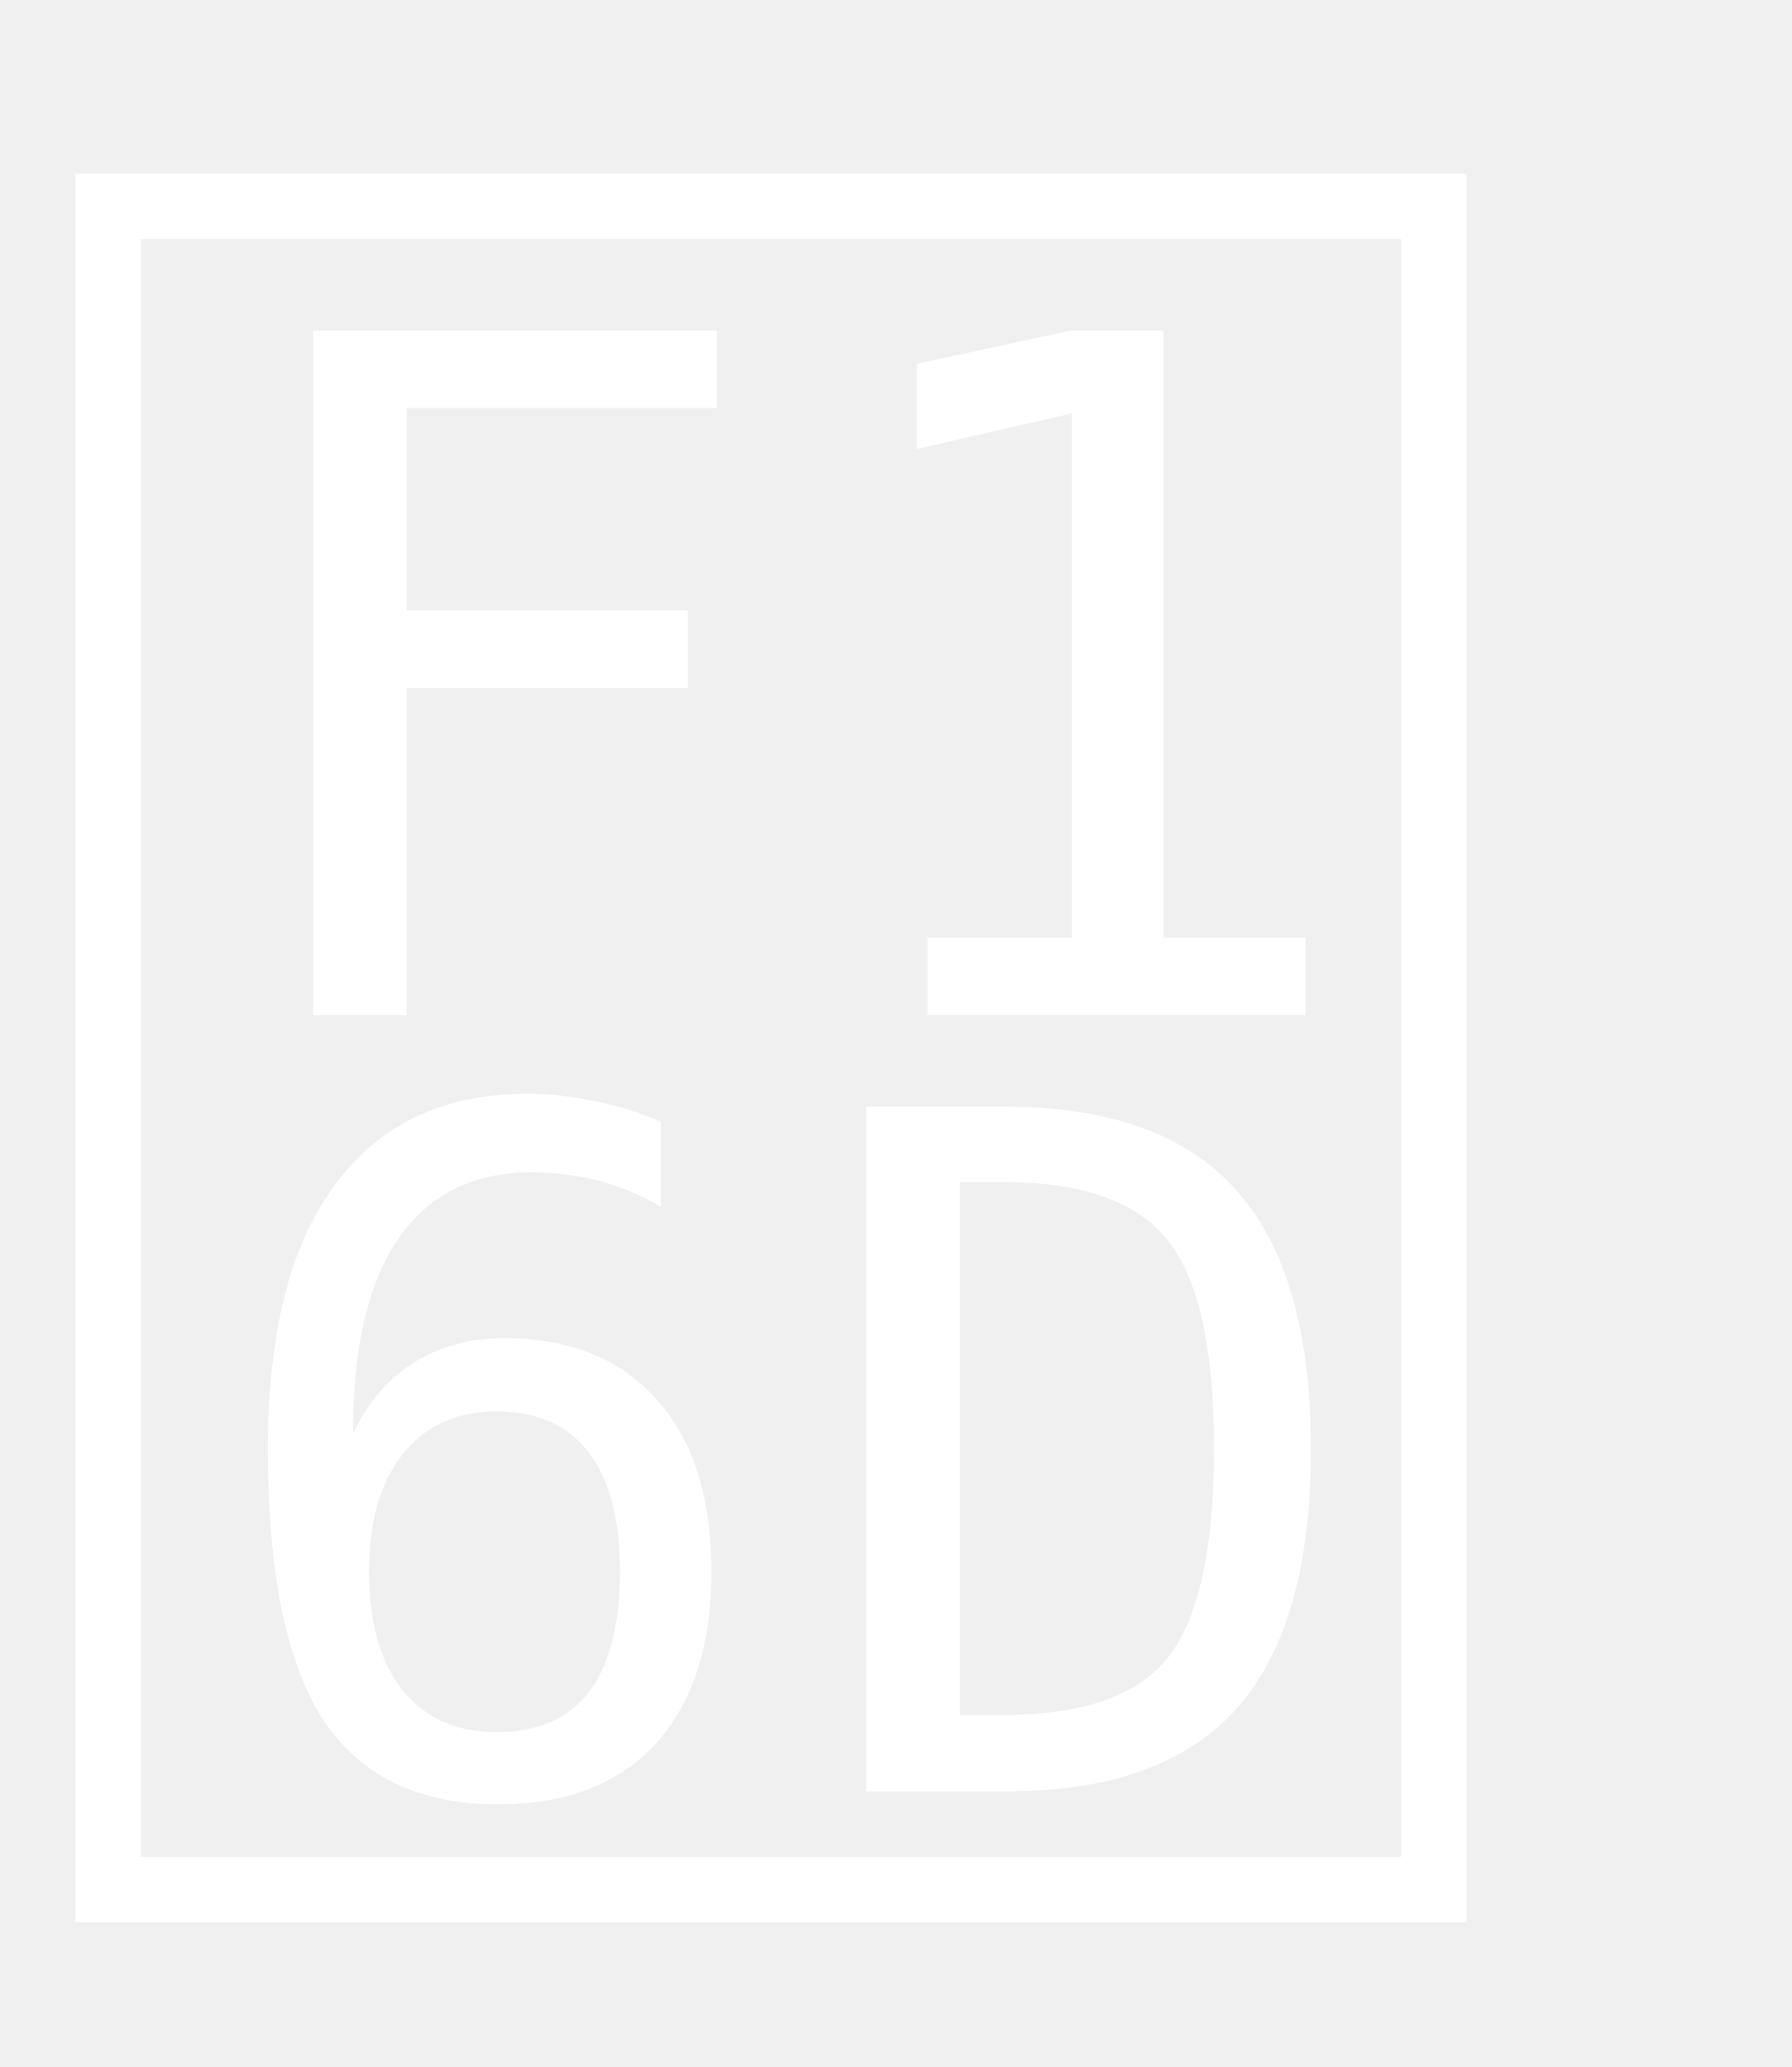
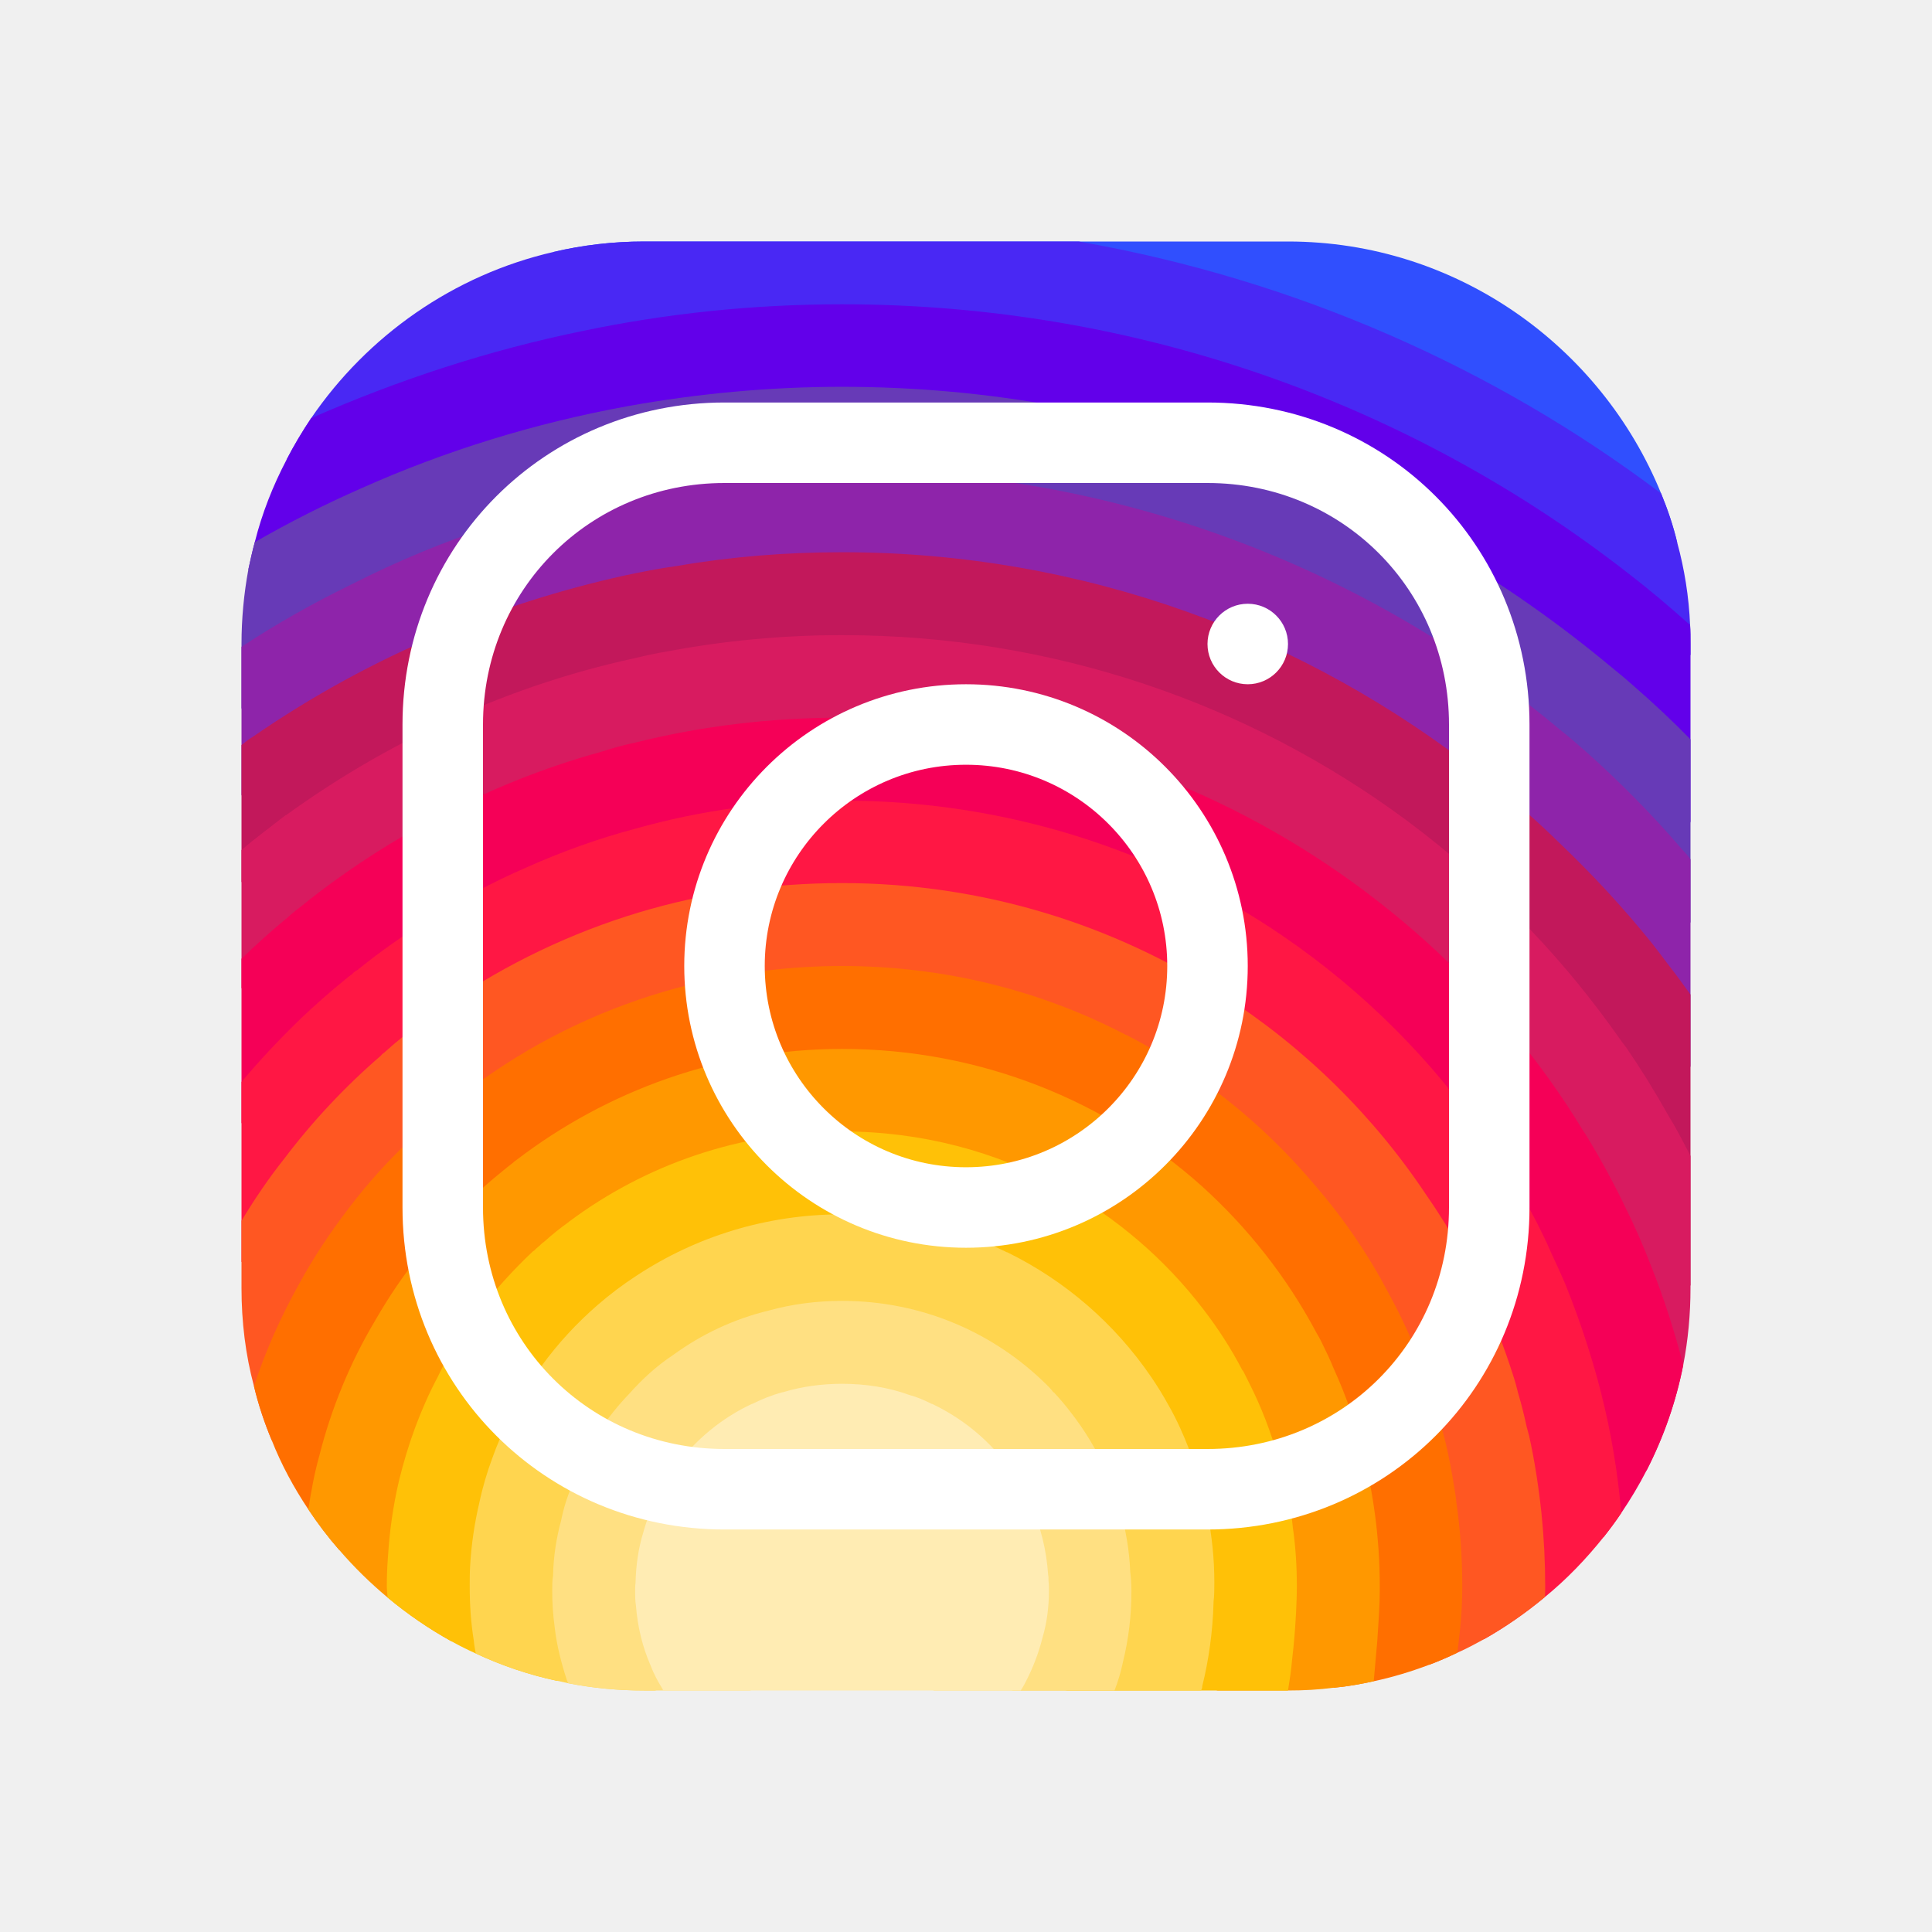
- <svg xmlns="http://www.w3.org/2000/svg" width="26" height="30" viewBox="0 0 26 30">
-   <text id="_" data-name="" transform="translate(13 26)" fill="#fff" font-size="30" font-family="FontAwesome">
-     <tspan x="-12.857" y="0"></tspan>
-   </text>
+ <svg xmlns="http://www.w3.org/2000/svg" viewBox="0 0 48 48">
+   <path fill="#304ffe" d="M41.67,13.48c-0.4,0.26-0.97,0.5-1.21,0.77c-0.09,0.09-0.14,0.19-0.12,0.29v1.03l-0.3,1.01l-0.3,1l-0.33,1.1 l-0.68,2.25l-0.66,2.22l-0.5,1.67c0,0.26-0.01,0.52-0.03,0.77c-0.07,0.96-0.27,1.88-0.59,2.74c-0.19,0.53-0.42,1.04-0.7,1.52 c-0.1,0.19-0.22,0.38-0.34,0.56c-0.4,0.63-0.88,1.21-1.41,1.72c-0.41,0.41-0.86,0.79-1.35,1.11c0,0,0,0-0.01,0 c-0.08,0.07-0.17,0.13-0.27,0.18c-0.31,0.21-0.64,0.39-0.98,0.55c-0.23,0.12-0.46,0.22-0.7,0.31c-0.05,0.03-0.11,0.05-0.16,0.07 c-0.57,0.27-1.23,0.45-1.89,0.54c-0.04,0.01-0.07,0.01-0.11,0.02c-0.4,0.07-0.79,0.13-1.19,0.16c-0.18,0.02-0.37,0.03-0.55,0.03 l-0.71-0.04l-3.42-0.18c0-0.01-0.01,0-0.01,0l-1.72-0.09c-0.13,0-0.27,0-0.4-0.01c-0.54-0.02-1.06-0.08-1.58-0.19 c-0.01,0-0.01,0-0.01,0c-0.95-0.18-1.86-0.5-2.71-0.93c-0.47-0.24-0.93-0.51-1.36-0.82c-0.18-0.13-0.35-0.27-0.52-0.42 c-0.48-0.4-0.91-0.83-1.31-1.27c-0.06-0.06-0.11-0.12-0.16-0.18c-0.06-0.06-0.12-0.13-0.17-0.19c-0.38-0.48-0.7-0.97-0.96-1.49 c-0.24-0.46-0.43-0.95-0.58-1.49c-0.06-0.19-0.11-0.37-0.15-0.57c-0.01-0.01-0.02-0.03-0.02-0.05c-0.1-0.41-0.19-0.84-0.24-1.27 c-0.06-0.33-0.09-0.66-0.09-1c-0.02-0.13-0.02-0.27-0.02-0.4l1.91-2.95l1.87-2.88l0.85-1.31l0.77-1.18l0.26-0.41v-1.03 c0.02-0.23,0.03-0.47,0.02-0.69c-0.01-0.7-0.15-1.38-0.38-2.03c-0.22-0.69-0.53-1.34-0.85-1.94c-0.38-0.69-0.78-1.31-1.11-1.87 C14,7.4,13.66,6.73,13.75,6.26C14.47,6.09,15.23,6,16,6h16c4.18,0,7.78,2.6,9.27,6.26C41.43,12.65,41.57,13.06,41.67,13.48z" />
+   <path fill="#4928f4" d="M42,16v0.27l-1.38,0.8l-0.88,0.51l-0.97,0.56l-1.94,1.13l-1.9,1.1l-1.94,1.12l-0.77,0.45 c0,0.48-0.12,0.92-0.34,1.32c-0.31,0.58-0.83,1.06-1.49,1.47c-0.67,0.41-1.49,0.74-2.41,0.98c0,0,0-0.01-0.01,0 c-3.56,0.92-8.42,0.5-10.78-1.26c-0.66-0.49-1.12-1.09-1.32-1.78c-0.06-0.23-0.09-0.48-0.09-0.73v-7.19 c0.01-0.15-0.09-0.3-0.27-0.45c-0.54-0.43-1.81-0.84-3.23-1.25c-1.11-0.31-2.3-0.62-3.3-0.92c-0.79-0.24-1.46-0.48-1.86-0.71 c0.18-0.35,0.39-0.7,0.61-1.03c1.4-2.05,3.54-3.56,6.02-4.13C14.47,6.09,15.23,6,16,6h10.8c5.37,0.94,10.32,3.13,14.47,6.26 c0.16,0.39,0.3,0.8,0.4,1.22c0.18,0.66,0.29,1.34,0.32,2.05C42,15.68,42,15.84,42,16z" />
+   <path fill="#6200ea" d="M42,16v4.41l-0.22,0.68l-0.75,2.33l-0.78,2.4l-0.41,1.28l-0.38,1.19l-0.37,1.13l-0.36,1.12l-0.19,0.59 l-0.25,0.78c0,0.76-0.02,1.43-0.07,2c-0.01,0.06-0.02,0.12-0.02,0.18c-0.06,0.53-0.14,0.98-0.27,1.36 c-0.01,0.06-0.03,0.12-0.05,0.17c-0.26,0.72-0.65,1.18-1.23,1.48c-0.14,0.08-0.3,0.14-0.47,0.2c-0.53,0.18-1.2,0.27-2.02,0.32 c-0.6,0.04-1.29,0.05-2.07,0.05H31.4l-1.19-0.05L30,37.61l-2.17-0.09l-2.2-0.09l-7.25-0.3l-1.88-0.08h-0.26 c-0.78-0.01-1.45-0.06-2.03-0.14c-0.84-0.13-1.49-0.35-1.98-0.68c-0.7-0.45-1.11-1.11-1.35-2.03c-0.06-0.22-0.11-0.45-0.14-0.7 c-0.1-0.58-0.15-1.25-0.18-2c0-0.15,0-0.3-0.01-0.46c-0.01-0.01,0-0.01,0-0.01v-0.58c-0.01-0.29-0.01-0.59-0.01-0.9l0.05-1.61 l0.03-1.15l0.04-1.34v-0.19l0.07-2.46l0.07-2.46l0.07-2.31l0.06-2.27l0.02-0.6c0-0.31-1.05-0.49-2.22-0.64 c-0.93-0.12-1.95-0.23-2.56-0.37c0.05-0.23,0.1-0.46,0.16-0.68c0.18-0.72,0.45-1.4,0.79-2.05c0.18-0.35,0.39-0.7,0.61-1.03 c2.16-0.95,4.41-1.69,6.76-2.17c2.06-0.43,4.21-0.66,6.43-0.66c7.36,0,14.16,2.49,19.54,6.69c0.52,0.4,1.03,0.83,1.53,1.28 C42,15.68,42,15.84,42,16z" />
+   <path fill="#673ab7" d="M42,18.37v4.54l-0.55,1.06l-1.05,2.05l-0.56,1.08l-0.51,0.99l-0.22,0.43c0,0.31,0,0.61-0.02,0.9 c0,0.43-0.02,0.84-0.05,1.22c-0.04,0.45-0.1,0.86-0.16,1.24c-0.15,0.79-0.36,1.47-0.66,2.03c-0.04,0.07-0.08,0.14-0.12,0.2 c-0.11,0.18-0.24,0.35-0.38,0.51c-0.18,0.22-0.38,0.41-0.61,0.57c-0.34,0.26-0.74,0.47-1.2,0.63c-0.57,0.21-1.23,0.35-2.01,0.43 c-0.51,0.05-1.07,0.08-1.68,0.08l-0.42,0.02l-2.08,0.12h-0.01L27.5,36.6l-2.25,0.13l-3.1,0.18l-3.77,0.22l-0.55,0.03 c-0.51,0-0.99-0.03-1.45-0.09c-0.05-0.01-0.09-0.02-0.14-0.02c-0.68-0.11-1.3-0.29-1.86-0.54c-0.68-0.3-1.27-0.7-1.77-1.18 c-0.44-0.43-0.82-0.92-1.13-1.47c-0.07-0.13-0.14-0.25-0.2-0.39c-0.3-0.59-0.54-1.25-0.72-1.97c-0.03-0.12-0.06-0.25-0.08-0.38 c-0.06-0.23-0.11-0.47-0.14-0.72c-0.11-0.64-0.17-1.32-0.2-2.03v-0.01c-0.01-0.29-0.02-0.57-0.02-0.87l-0.49-1.17l-0.07-0.18 L9.5,25.99L8.75,24.2l-0.12-0.29l-0.72-1.73l-0.8-1.93c0,0,0,0-0.01,0L6.29,18.3L6,17.59V16c0-0.63,0.06-1.25,0.17-1.85 c0.05-0.23,0.1-0.46,0.16-0.68c0.85-0.49,1.74-0.94,2.65-1.34c2.08-0.93,4.31-1.62,6.62-2.04c1.72-0.31,3.51-0.48,5.32-0.48 c7.31,0,13.94,2.65,19.12,6.97c0.2,0.16,0.39,0.32,0.58,0.49C41.09,17.48,41.55,17.91,42,18.37z" />
+   <path fill="#8e24aa" d="M42,21.35v5.14l-0.57,1.19l-1.08,2.25l-0.01,0.03c0,0.43-0.02,0.82-0.05,1.17c-0.1,1.15-0.38,1.88-0.84,2.33 c-0.33,0.34-0.74,0.53-1.25,0.63c-0.03,0.01-0.07,0.01-0.1,0.02c-0.16,0.03-0.33,0.05-0.51,0.05c-0.62,0.06-1.35,0.02-2.19-0.04 c-0.09,0-0.19-0.01-0.29-0.02c-0.61-0.04-1.26-0.08-1.98-0.11c-0.39-0.01-0.8-0.02-1.22-0.02h-0.02l-1.01,0.08h-0.01l-2.27,0.16 l-2.59,0.2l-0.38,0.03l-3.03,0.22l-1.57,0.12l-1.55,0.11c-0.27,0-0.53,0-0.79-0.01c0,0-0.01-0.01-0.01,0 c-1.13-0.02-2.14-0.09-3.04-0.26c-0.83-0.14-1.56-0.36-2.18-0.69c-0.64-0.31-1.17-0.75-1.6-1.31c-0.41-0.55-0.71-1.24-0.9-2.07 c0-0.01,0-0.01,0-0.01c-0.14-0.67-0.22-1.45-0.22-2.33l-0.15-0.27L9.7,26.35l-0.13-0.22L9.5,25.99l-0.93-1.65l-0.46-0.83 l-0.58-1.03l-1-1.79L6,19.75v-3.68c0.88-0.58,1.79-1.09,2.73-1.55c1.14-0.58,2.32-1.07,3.55-1.47c1.34-0.44,2.74-0.79,4.17-1.02 c1.45-0.24,2.94-0.36,4.47-0.36c6.8,0,13.04,2.43,17.85,6.47c0.22,0.17,0.43,0.36,0.64,0.54c0.84,0.75,1.64,1.56,2.37,2.41 C41.86,21.18,41.94,21.26,42,21.35z" />
+   <path fill="#c2185b" d="M42,24.71v7.23c-0.24-0.14-0.57-0.31-0.98-0.49c-0.22-0.11-0.47-0.22-0.73-0.32 c-0.38-0.17-0.79-0.33-1.25-0.49c-0.1-0.04-0.2-0.07-0.31-0.1c-0.18-0.07-0.37-0.13-0.56-0.19c-0.59-0.18-1.24-0.35-1.92-0.5 c-0.26-0.05-0.53-0.1-0.8-0.14c-0.87-0.15-1.8-0.24-2.77-0.25c-0.08-0.01-0.17-0.01-0.25-0.01l-2.57,0.02l-3.5,0.02h-0.01 l-7.49,0.06c-2.38,0-3.84,0.57-4.72,0.8c0,0-0.01,0-0.01,0.01c-0.93,0.24-1.22,0.09-1.3-1.54c-0.02-0.45-0.03-1.03-0.03-1.74 l-0.56-0.43l-0.98-0.74l-0.6-0.46l-0.12-0.09L8.88,24.1l-0.25-0.19l-0.52-0.4l-0.96-0.72L6,21.91v-3.4 c0.1-0.08,0.19-0.15,0.29-0.21c1.45-1,3-1.85,4.64-2.54c1.46-0.62,3-1.11,4.58-1.46c0.43-0.09,0.87-0.18,1.32-0.24 c1.33-0.23,2.7-0.34,4.09-0.34c6.01,0,11.53,2.09,15.91,5.55c0.66,0.52,1.3,1.07,1.9,1.66c0.82,0.78,1.59,1.61,2.3,2.49 c0.14,0.18,0.28,0.36,0.42,0.55C41.64,24.21,41.82,24.46,42,24.71z" />
+   <path fill="#d81b60" d="M42,28.72V32c0,0.65-0.06,1.29-0.18,1.91c-0.18,0.92-0.49,1.8-0.91,2.62c-0.22,0.05-0.47,0.05-0.75,0.01 c-0.63-0.11-1.37-0.44-2.17-0.87c-0.04-0.01-0.08-0.03-0.11-0.05c-0.25-0.13-0.51-0.27-0.77-0.43c-0.53-0.29-1.09-0.61-1.65-0.91 c-0.12-0.06-0.24-0.12-0.35-0.18c-0.64-0.33-1.3-0.63-1.96-0.86c0,0,0,0-0.01,0c-0.14-0.05-0.29-0.1-0.44-0.14 c-0.57-0.16-1.15-0.26-1.71-0.26l-1.1-0.32l-4.87-1.41c0,0,0,0-0.01,0l-2.99-0.87h-0.01l-1.3-0.38c-3.76,0-6.07,1.6-7.19,0.99 c-0.44-0.23-0.7-0.81-0.79-1.95c-0.03-0.32-0.04-0.68-0.04-1.1l-1.17-0.57l-0.05-0.02h-0.01l-0.84-0.42L9.7,26.35l-0.07-0.03 l-0.17-0.09L7.5,25.28L6,24.55v-3.43c0.17-0.15,0.35-0.29,0.53-0.43c0.19-0.15,0.38-0.29,0.57-0.44c0.01,0,0.01,0,0.01,0 c1.18-0.85,2.43-1.6,3.76-2.22c1.55-0.74,3.2-1.31,4.91-1.68c0.25-0.06,0.51-0.12,0.77-0.16c1.42-0.27,2.88-0.41,4.37-0.41 c5.27,0,10.11,1.71,14.01,4.59c1.13,0.84,2.18,1.77,3.14,2.78c0.79,0.83,1.52,1.73,2.18,2.67c0.05,0.07,0.1,0.14,0.15,0.2 c0.37,0.54,0.71,1.09,1.03,1.66C41.64,28.02,41.82,28.37,42,28.72z" />
+   <path fill="#f50057" d="M41.82,33.91c-0.18,0.92-0.49,1.8-0.91,2.62c-0.19,0.37-0.4,0.72-0.63,1.06c-0.14,0.21-0.29,0.41-0.44,0.6 c-0.36-0.14-0.89-0.34-1.54-0.56c0,0,0,0,0-0.01c-0.49-0.17-1.05-0.35-1.65-0.52c-0.17-0.05-0.34-0.1-0.52-0.15 c-0.71-0.19-1.45-0.36-2.17-0.46c-0.6-0.1-1.19-0.16-1.74-0.16l-0.46-0.13h-0.01l-2.42-0.7l-1.49-0.43l-1.66-0.48h-0.01l-0.54-0.15 l-6.53-1.88l-1.88-0.54l-1.4-0.33l-2.28-0.54l-0.28-0.07c0,0,0,0-0.01,0l-2.29-0.53c0-0.01,0-0.01,0-0.01l-0.41-0.09l-0.21-0.05 l-1.67-0.39l-0.19-0.05l-1.42-1.17L6,27.9v-4.08c0.37-0.36,0.75-0.7,1.15-1.03c0.12-0.11,0.25-0.21,0.38-0.31 c0.12-0.1,0.25-0.2,0.38-0.3c0.91-0.69,1.87-1.31,2.89-1.84c1.3-0.7,2.68-1.26,4.13-1.66c0.28-0.09,0.56-0.17,0.85-0.23 c1.64-0.41,3.36-0.62,5.14-0.62c4.47,0,8.63,1.35,12.07,3.66c1.71,1.15,3.25,2.53,4.55,4.1c0.66,0.79,1.26,1.62,1.79,2.5 c0.05,0.07,0.09,0.13,0.13,0.2c0.32,0.53,0.62,1.08,0.89,1.64c0.25,0.5,0.47,1,0.67,1.52C41.34,32.25,41.6,33.07,41.82,33.91z" />
+   <path fill="#ff1744" d="M40.28,37.59c-0.14,0.21-0.29,0.41-0.44,0.6c-0.44,0.55-0.92,1.05-1.46,1.49c-0.47,0.39-0.97,0.74-1.5,1.04 c-0.2-0.05-0.4-0.11-0.61-0.19c-0.66-0.23-1.35-0.61-1.99-1.01c-0.96-0.61-1.79-1.27-2.16-1.57c-0.14-0.12-0.21-0.18-0.21-0.18 l-1.7-0.15L30,37.6l-2.2-0.19l-2.28-0.2l-3.37-0.3l-5.34-0.47l-0.02-0.01l-1.88-0.91l-1.9-0.92l-1.53-0.74l-0.33-0.16l-0.41-0.2 l-1.42-0.69L7.43,31.9l-0.59-0.29L6,31.35v-4.47c0.47-0.56,0.97-1.09,1.5-1.6c0.34-0.32,0.7-0.64,1.07-0.94 c0.06-0.05,0.12-0.1,0.18-0.14c0.04-0.05,0.09-0.08,0.13-0.1c0.59-0.48,1.21-0.91,1.85-1.3c0.74-0.47,1.52-0.89,2.33-1.24 c0.87-0.39,1.78-0.72,2.72-0.97c1.63-0.46,3.36-0.7,5.14-0.7c4.08,0,7.85,1.24,10.96,3.37c1.99,1.36,3.71,3.08,5.07,5.07 c0.45,0.64,0.85,1.32,1.22,2.02c0.13,0.26,0.26,0.52,0.37,0.78c0.12,0.25,0.23,0.5,0.34,0.75c0.21,0.52,0.4,1.04,0.57,1.58 c0.32,1,0.56,2.02,0.71,3.08C40.21,36.89,40.25,37.24,40.28,37.59z" />
+   <path fill="#ff5722" d="M38.39,39.42c0,0.08,0,0.17-0.01,0.26c-0.47,0.39-0.97,0.74-1.5,1.04c-0.22,0.12-0.44,0.24-0.67,0.34 c-0.23,0.11-0.46,0.21-0.7,0.3c-0.34-0.18-0.8-0.4-1.29-0.61c-0.69-0.31-1.44-0.59-2.02-0.68c-0.14-0.03-0.27-0.04-0.39-0.04 l-1.64-0.21h-0.02l-2.04-0.27l-2.06-0.27l-0.96-0.12l-7.56-0.98c-0.49,0-1.01-0.03-1.55-0.1c-0.66-0.06-1.35-0.16-2.04-0.3 c-0.68-0.12-1.37-0.28-2.03-0.45c-0.69-0.16-1.37-0.35-2-0.53c-0.73-0.22-1.41-0.43-1.98-0.62c-0.47-0.15-0.87-0.29-1.18-0.4 c-0.18-0.43-0.33-0.88-0.44-1.34C6.1,33.66,6,32.84,6,32v-1.67c0.32-0.53,0.67-1.05,1.06-1.54c0.71-0.94,1.52-1.8,2.4-2.56 c0.03-0.04,0.07-0.07,0.1-0.09l0.01-0.01c0.31-0.28,0.63-0.53,0.97-0.77c0.04-0.04,0.08-0.07,0.12-0.1 c0.16-0.12,0.33-0.24,0.51-0.35c1.43-0.97,3.01-1.73,4.7-2.24c1.6-0.48,3.29-0.73,5.05-0.73c3.49,0,6.75,1.03,9.47,2.79 c2.01,1.29,3.74,2.99,5.06,4.98c0.16,0.23,0.31,0.46,0.46,0.7c0.69,1.17,1.26,2.43,1.68,3.75c0.05,0.15,0.09,0.3,0.13,0.46 c0.08,0.27,0.15,0.55,0.21,0.83c0.02,0.07,0.04,0.14,0.06,0.22c0.14,0.63,0.24,1.29,0.31,1.95c0,0.01,0,0.01,0,0.01 C38.36,38.22,38.39,38.82,38.39,39.42z" />
+   <path fill="#ff6f00" d="M36.33,39.42c0,0.35-0.02,0.73-0.06,1.11c-0.02,0.18-0.04,0.36-0.06,0.53c-0.23,0.11-0.46,0.21-0.7,0.3 c-0.45,0.17-0.91,0.31-1.38,0.41c-0.32,0.07-0.65,0.13-0.98,0.16h-0.01c-0.31-0.19-0.67-0.42-1.04-0.68 c-0.67-0.47-1.37-1-1.93-1.43c-0.01-0.01-0.01-0.01-0.02-0.02c-0.59-0.45-1.01-0.79-1.01-0.79l-1.06,0.04l-2.04,0.07l-0.95,0.04 l-3.82,0.14l-3.23,0.12c-0.21,0.01-0.46,0.01-0.77,0h-0.01c-0.42-0.01-0.92-0.04-1.47-0.09c-0.64-0.05-1.34-0.11-2.05-0.18 c-0.69-0.08-1.39-0.16-2.06-0.24c-0.74-0.08-1.44-0.17-2.04-0.25c-0.47-0.06-0.88-0.11-1.21-0.15c-0.28-0.32-0.53-0.65-0.77-1.01 c-0.36-0.54-0.67-1.11-0.91-1.72c-0.18-0.43-0.33-0.88-0.44-1.34c0.29-0.89,0.67-1.73,1.12-2.54c0.36-0.66,0.78-1.29,1.24-1.89 c0.45-0.59,0.94-1.14,1.47-1.64v-0.01c0.15-0.15,0.3-0.29,0.45-0.42c0.28-0.26,0.57-0.5,0.87-0.73h0.01 c0.01-0.02,0.02-0.02,0.03-0.03c0.24-0.19,0.49-0.36,0.74-0.53c1.48-1.01,3.15-1.76,4.95-2.2c1.19-0.29,2.44-0.45,3.73-0.45 c2.54,0,4.94,0.61,7.05,1.71h0.01c1.81,0.93,3.41,2.21,4.7,3.75c0.71,0.82,1.32,1.72,1.82,2.67c0.35,0.64,0.65,1.31,0.9,1.99 c0.02,0.06,0.04,0.11,0.06,0.16c0.17,0.5,0.32,1.02,0.45,1.54c0.09,0.37,0.16,0.75,0.22,1.13c0.02,0.12,0.04,0.23,0.05,0.35 C36.28,37.99,36.33,38.7,36.33,39.42z" />
+   <path fill="#ff9800" d="M34.28,39.42v0.1c0,0.34-0.03,0.77-0.06,1.23c-0.03,0.34-0.06,0.69-0.09,1.02c-0.32,0.07-0.65,0.13-0.98,0.16 h-0.01C32.76,41.98,32.39,42,32,42h-1.75l-0.38-0.11l-1.97-0.6l-2-0.6l-4.63-1.39l-2-0.6c0,0-0.83,0.33-2,0.72h-0.01 c-0.45,0.15-0.94,0.31-1.46,0.47c-0.65,0.19-1.34,0.38-2.02,0.53c-0.7,0.16-1.39,0.28-2.01,0.33c-0.19,0.02-0.38,0.03-0.55,0.03 c-0.56-0.31-1.1-0.68-1.59-1.09c-0.43-0.36-0.83-0.75-1.2-1.18c-0.28-0.32-0.53-0.65-0.77-1.01c0.07-0.45,0.15-0.89,0.27-1.32 c0.3-1.19,0.77-2.33,1.39-3.37c0.34-0.59,0.72-1.16,1.16-1.69c0.01-0.03,0.04-0.06,0.07-0.08c-0.01-0.01,0-0.01,0-0.01 c0.13-0.17,0.27-0.33,0.41-0.48c0-0.01,0-0.01,0-0.01c0.41-0.44,0.83-0.86,1.29-1.25c0.16-0.13,0.31-0.26,0.48-0.39 c0.03-0.03,0.06-0.05,0.1-0.08c2.25-1.72,5.06-2.76,8.09-2.76c3.44,0,6.57,1.29,8.94,3.41c1.14,1.03,2.11,2.26,2.84,3.63 c0.06,0.1,0.12,0.21,0.17,0.32c0.09,0.18,0.18,0.37,0.26,0.57c0.33,0.72,0.59,1.48,0.77,2.26c0.02,0.08,0.04,0.16,0.06,0.24 c0.08,0.37,0.15,0.75,0.2,1.13C34.24,38.21,34.28,38.81,34.28,39.42z" />
+   <path fill="#ffc107" d="M32.22,39.42c0,0.2-0.01,0.42-0.02,0.65c-0.02,0.37-0.05,0.77-0.1,1.18c-0.02,0.25-0.06,0.5-0.1,0.75h-5.48 l-1.06-0.17l-4.14-0.66l-0.59-0.09l-1.35-0.22c-0.59,0-1.87,0.26-3.22,0.51c-0.71,0.13-1.43,0.27-2.08,0.36 c-0.08,0.01-0.16,0.02-0.23,0.03h-0.01c-0.7-0.15-1.38-0.38-2.02-0.68c-0.2-0.09-0.4-0.19-0.6-0.3c-0.56-0.31-1.1-0.68-1.59-1.09 c-0.01-0.12-0.02-0.22-0.02-0.27c0-0.26,0.01-0.51,0.03-0.76c0.04-0.64,0.13-1.26,0.27-1.86c0.22-0.91,0.54-1.79,0.97-2.6 c0.08-0.17,0.17-0.34,0.27-0.5c0.04-0.08,0.09-0.15,0.13-0.23c0.18-0.29,0.38-0.57,0.58-0.85c0.42-0.55,0.89-1.07,1.39-1.54 c0.01,0,0.01,0,0.01,0c0.04-0.04,0.08-0.08,0.12-0.11c0.05-0.04,0.09-0.09,0.14-0.12c0.2-0.18,0.4-0.34,0.61-0.49 c0-0.01,0.01-0.01,0.01-0.01c1.89-1.41,4.23-2.24,6.78-2.24c1.98,0,3.82,0.5,5.43,1.38h0.01c1.38,0.76,2.58,1.79,3.53,3.03 c0.37,0.48,0.7,0.99,0.98,1.53h0.01c0.05,0.1,0.1,0.2,0.15,0.3c0.3,0.59,0.54,1.21,0.72,1.85h0.01c0.01,0.05,0.03,0.1,0.04,0.15 c0.12,0.43,0.22,0.87,0.29,1.32c0.01,0.09,0.02,0.19,0.03,0.28C32.19,38.43,32.22,38.92,32.22,39.42z" />
+   <path fill="#ffd54f" d="M30.17,39.31c0,0.16,0,0.33-0.02,0.49v0.01c0,0.01,0,0.01,0,0.01c-0.02,0.72-0.12,1.43-0.28,2.07 c0,0.04-0.01,0.07-0.03,0.11h-4.67l-3.85-0.83l-0.51-0.11l-0.08,0.02l-4.27,0.88L16.27,42H16c-0.64,0-1.27-0.06-1.88-0.18 c-0.09-0.02-0.18-0.04-0.27-0.06h-0.01c-0.7-0.15-1.38-0.38-2.02-0.68c-0.02-0.11-0.04-0.22-0.05-0.33 c-0.07-0.43-0.1-0.88-0.1-1.33c0-0.17,0-0.34,0.01-0.51c0.03-0.54,0.11-1.07,0.23-1.58c0.08-0.38,0.19-0.75,0.32-1.1 c0.11-0.31,0.24-0.61,0.38-0.9c0.12-0.25,0.26-0.49,0.4-0.73c0.14-0.23,0.29-0.45,0.45-0.67c0.4-0.55,0.87-1.06,1.39-1.51 c0.3-0.26,0.63-0.51,0.97-0.73c1.46-0.96,3.21-1.52,5.1-1.52c0.37,0,0.73,0.02,1.08,0.07h0.02c1.07,0.12,2.07,0.42,2.99,0.87 c0.01,0,0.01,0,0.01,0c1.45,0.71,2.68,1.78,3.58,3.1c0.15,0.22,0.3,0.46,0.43,0.7c0.11,0.19,0.21,0.39,0.3,0.59 c0.14,0.31,0.27,0.64,0.38,0.97h0.01c0.11,0.37,0.21,0.74,0.28,1.13v0.01C30.11,38.16,30.17,38.73,30.17,39.31z" />
+   <path fill="#ffe082" d="M28.11,39.52v0.03c0,0.59-0.07,1.17-0.21,1.74c-0.05,0.24-0.12,0.48-0.21,0.71h-4.48l-2.29-0.63L18.63,42H16 c-0.64,0-1.27-0.06-1.88-0.18c-0.02-0.03-0.03-0.06-0.04-0.09c-0.14-0.43-0.25-0.86-0.3-1.31c-0.04-0.29-0.06-0.59-0.06-0.9 c0-0.12,0-0.25,0.02-0.37c0.01-0.47,0.08-0.93,0.2-1.37c0.06-0.3,0.15-0.59,0.27-0.87c0.04-0.14,0.1-0.27,0.17-0.4 c0.15-0.34,0.33-0.67,0.53-0.99c0.22-0.32,0.46-0.62,0.73-0.9c0.32-0.36,0.68-0.69,1.09-0.96c0.7-0.51,1.5-0.89,2.37-1.1 c0.58-0.16,1.19-0.24,1.82-0.24c2,0,3.79,0.8,5.09,2.09c0.05,0.05,0.11,0.11,0.16,0.18h0.01c0.14,0.15,0.27,0.3,0.4,0.47 c0.37,0.47,0.68,0.98,0.92,1.54c0.12,0.26,0.22,0.53,0.3,0.81c0.01,0.04,0.02,0.07,0.03,0.11c0.14,0.49,0.23,1,0.25,1.53 C28.1,39.2,28.11,39.36,28.11,39.52z" />
+   <path fill="#ffecb3" d="M26.06,39.52c0,0.41-0.05,0.8-0.16,1.17c-0.1,0.4-0.25,0.78-0.44,1.14c-0.03,0.06-0.1,0.17-0.1,0.17h-8.88 c-0.01-0.01-0.02-0.03-0.02-0.04c-0.12-0.19-0.22-0.38-0.3-0.59c-0.2-0.46-0.32-0.96-0.36-1.48c-0.02-0.12-0.02-0.25-0.02-0.37 c0-0.06,0-0.13,0.01-0.19c0.01-0.44,0.07-0.86,0.19-1.25c0.1-0.36,0.23-0.69,0.4-1.01c0,0,0.01-0.01,0.01-0.02 c0.12-0.21,0.25-0.42,0.4-0.62c0.49-0.66,1.14-1.2,1.89-1.55c0.01,0,0.01,0,0.01,0c0.24-0.12,0.49-0.22,0.75-0.29c0,0,0,0,0.01,0 c0.46-0.14,0.96-0.21,1.47-0.21c0.59,0,1.16,0.09,1.68,0.28c0.19,0.05,0.37,0.13,0.55,0.22c0,0,0,0,0.01,0 c0.86,0.41,1.59,1.05,2.09,1.85c0.1,0.15,0.19,0.31,0.27,0.48c0.04,0.07,0.08,0.15,0.11,0.22c0.23,0.52,0.37,1.09,0.41,1.69 c0.01,0.05,0.01,0.1,0.01,0.16C26.06,39.36,26.06,39.44,26.06,39.52z" />
+   <g>
+     <path fill="none" stroke="#fff" stroke-linecap="round" stroke-linejoin="round" stroke-width="2" d="M30,11H18c-3.9,0-7,3.1-7,7v12c0,3.9,3.1,7,7,7h12c3.9,0,7-3.1,7-7V18C37,14.1,33.9,11,30,11z" />
+     <circle cx="31" cy="16" r="1" fill="#fff" />
+   </g>
+   <g>
+     <circle cx="24" cy="24" r="6" fill="none" stroke="#fff" stroke-linecap="round" stroke-linejoin="round" stroke-width="2" />
+   </g>
</svg>
